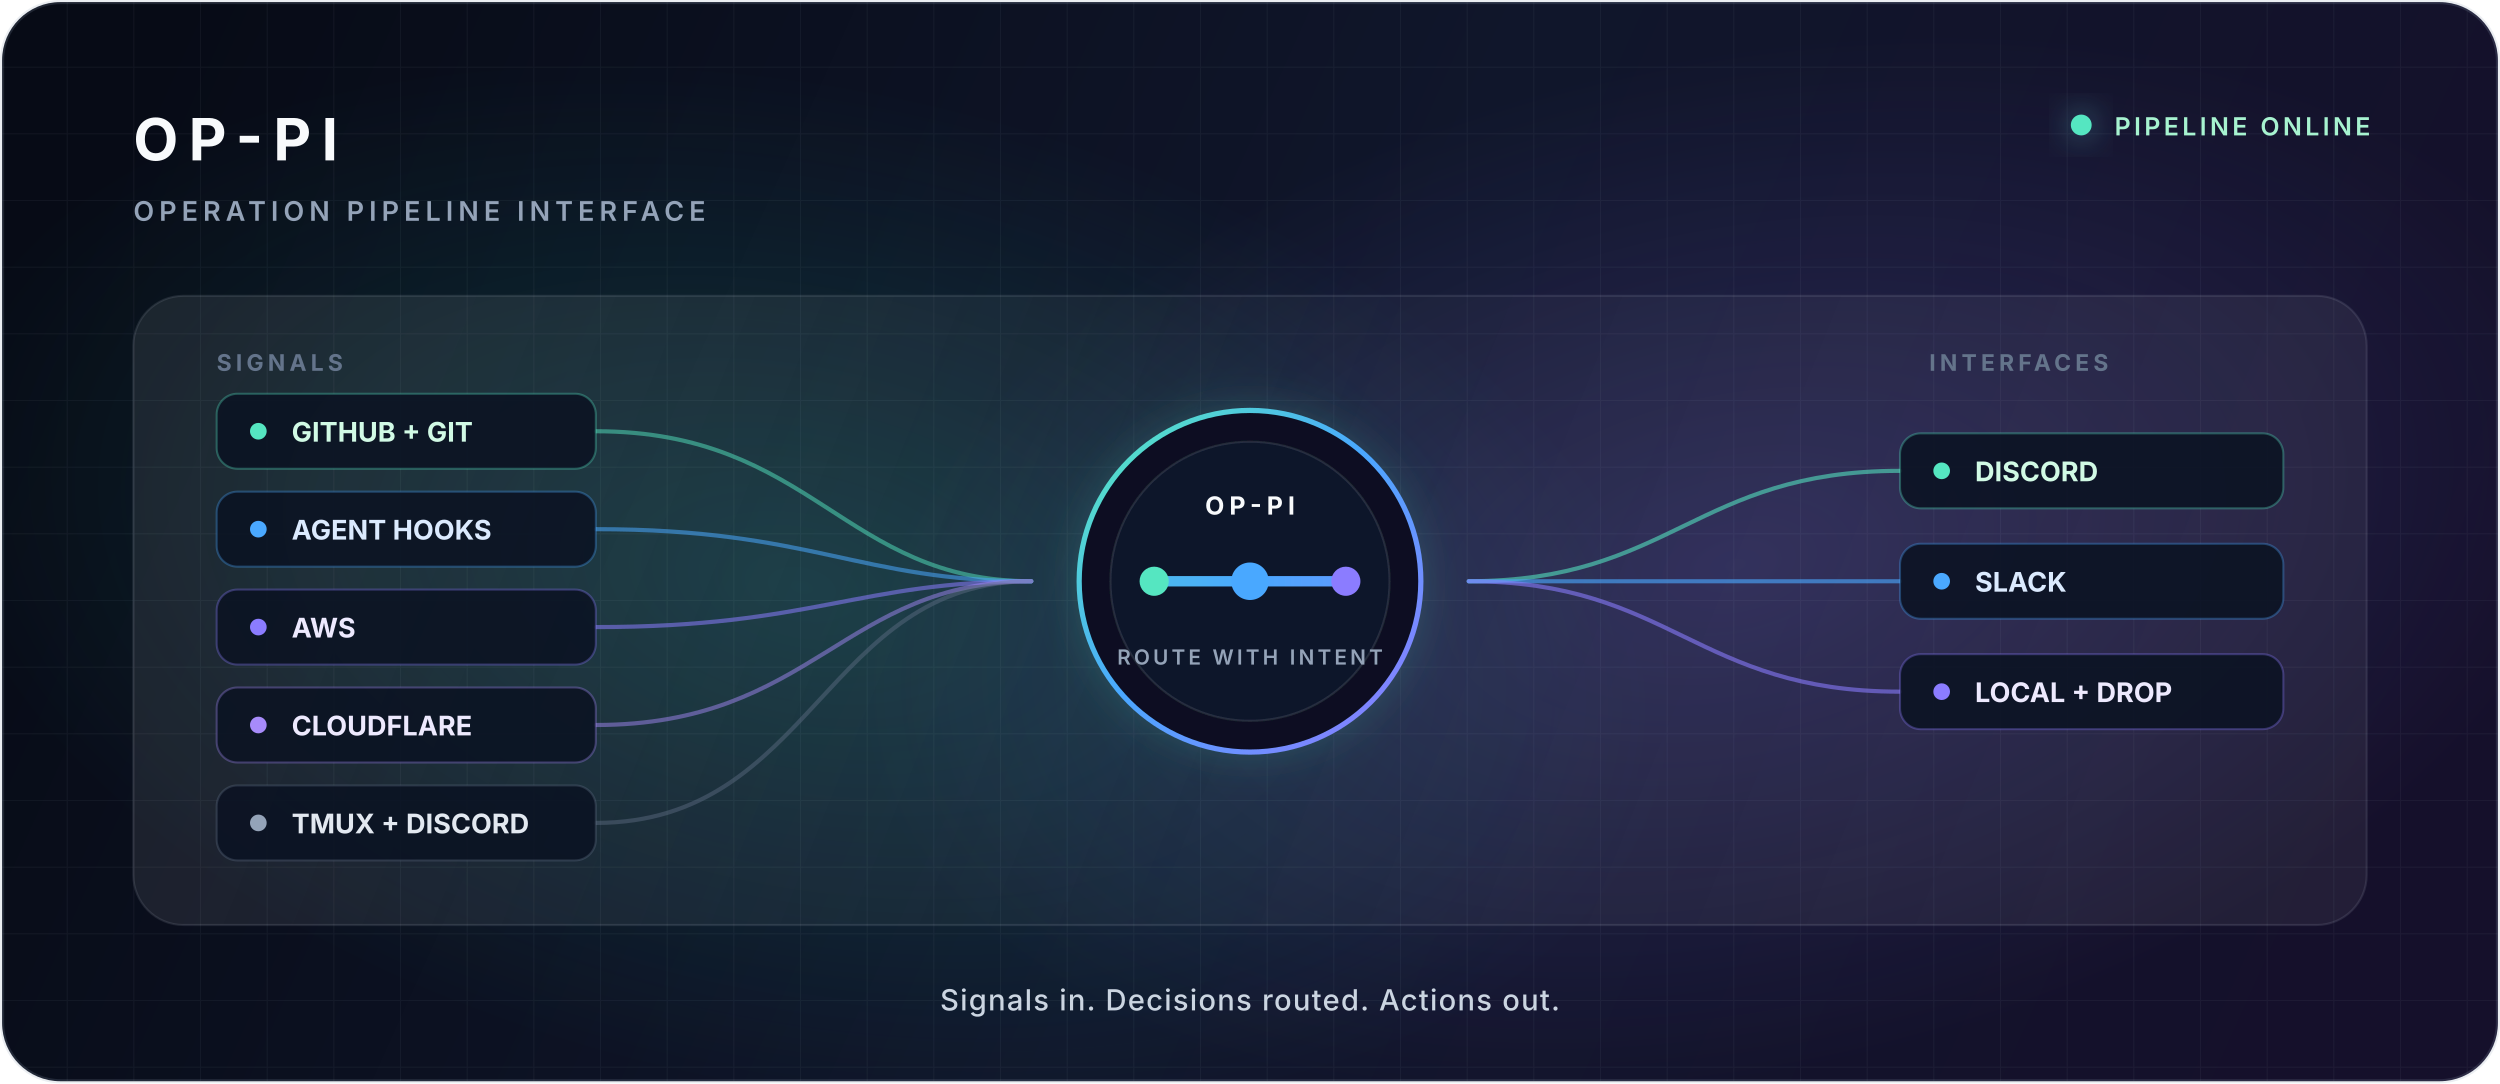
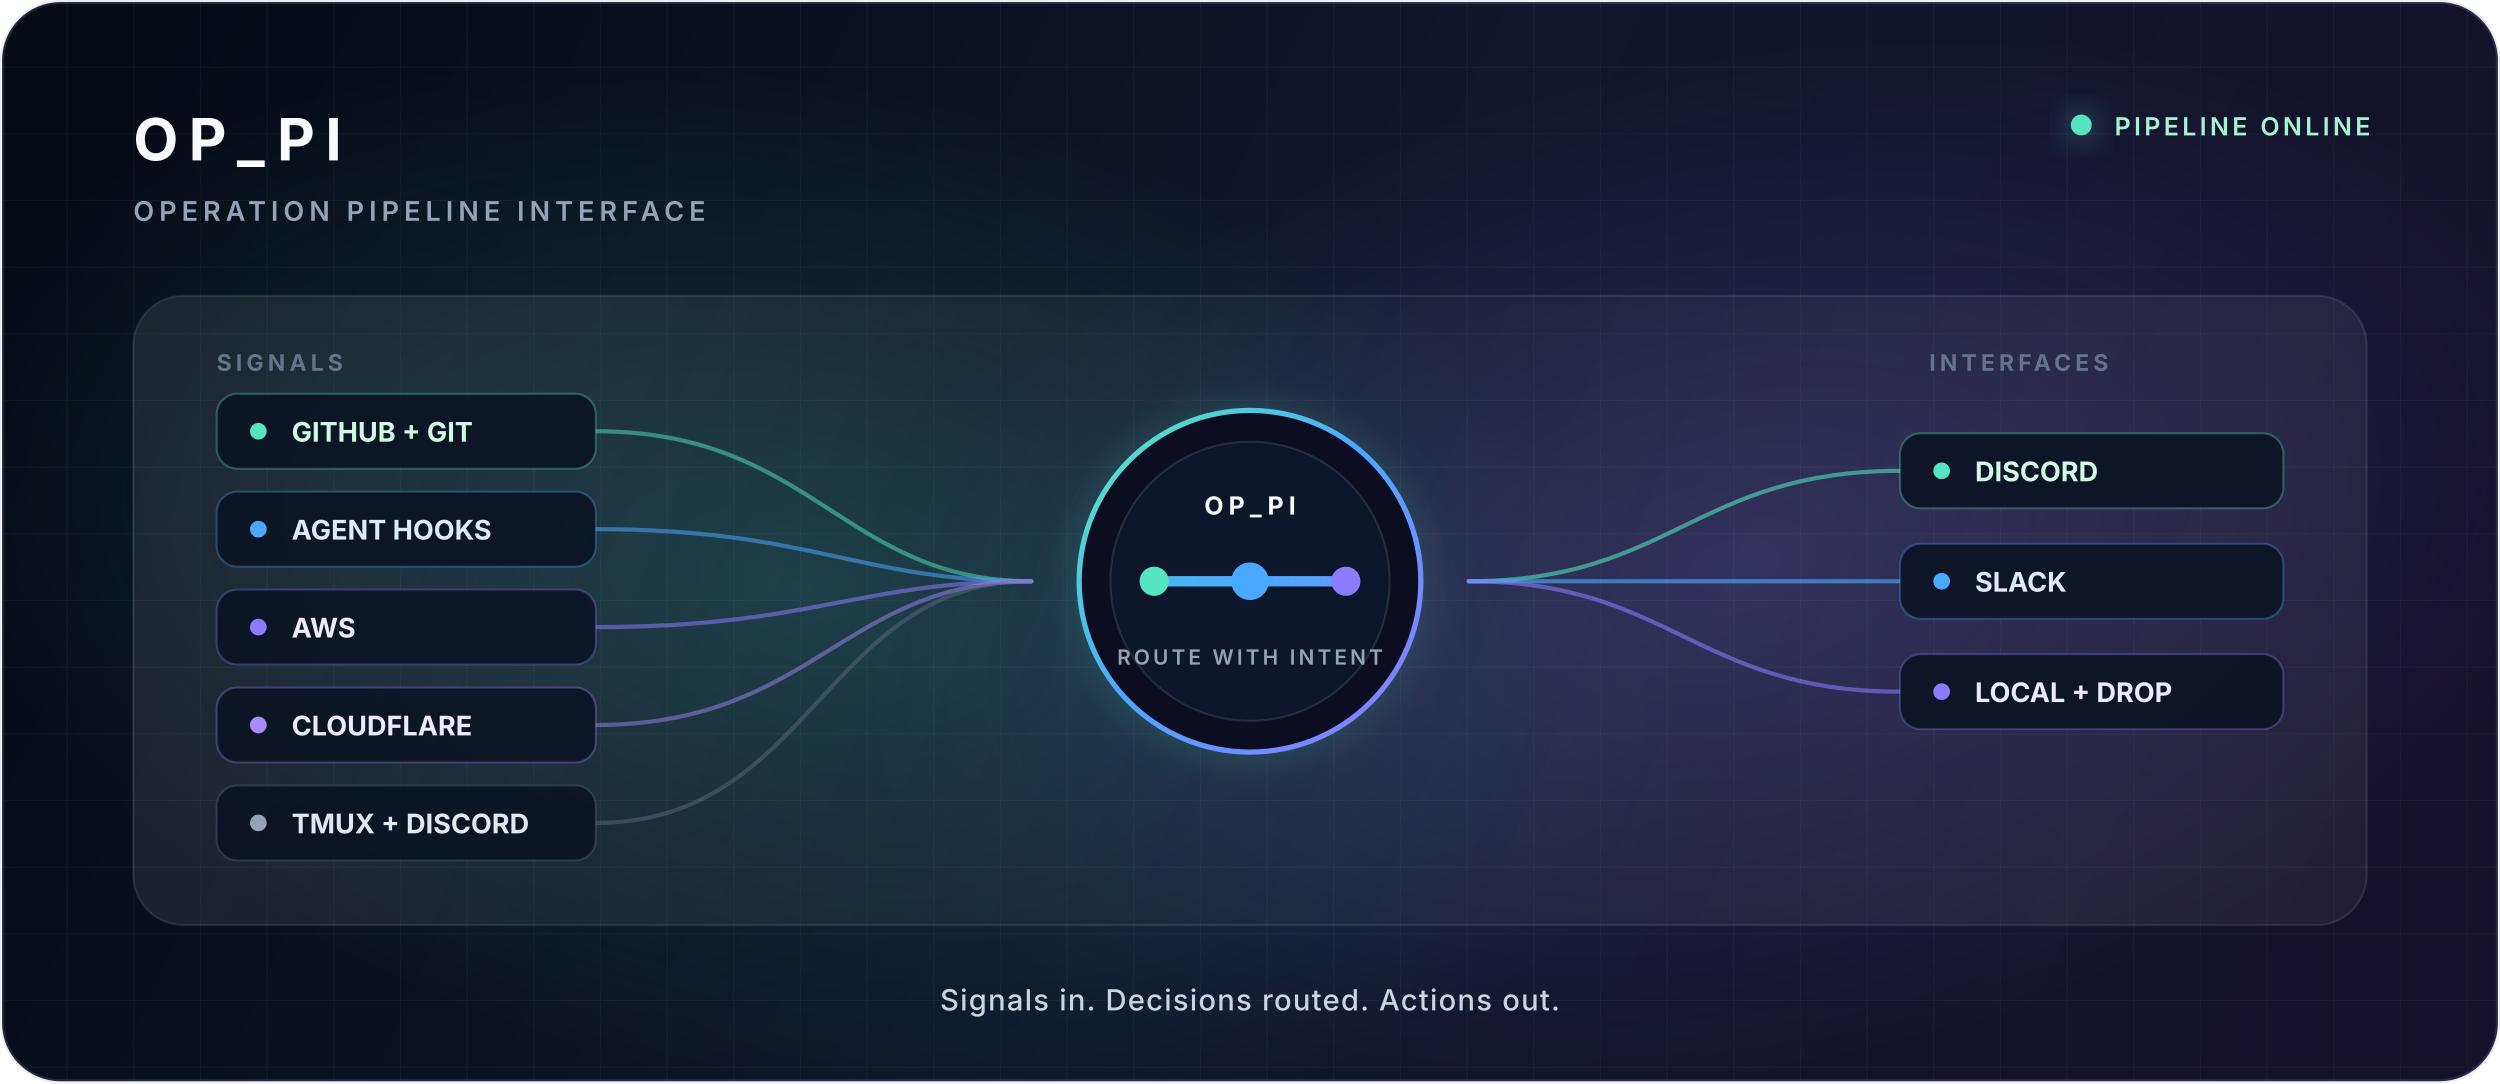
<svg xmlns="http://www.w3.org/2000/svg" width="1200" height="520" viewBox="0 0 1200 520" fill="none" role="img" aria-labelledby="title description">
  <defs>
    <linearGradient id="background" x1="72" y1="28" x2="1120" y2="500" gradientUnits="userSpaceOnUse">
      <stop stop-color="#070B16" />
      <stop offset="0.52" stop-color="#10162B" />
      <stop offset="1" stop-color="#15102B" />
    </linearGradient>
    <radialGradient id="cyanAtmosphere" cx="0" cy="0" r="1" gradientUnits="userSpaceOnUse" gradientTransform="translate(386 282) rotate(12) scale(425 242)">
      <stop stop-color="#22D3B6" stop-opacity="0.18" />
      <stop offset="1" stop-color="#22D3B6" stop-opacity="0" />
    </radialGradient>
    <radialGradient id="violetAtmosphere" cx="0" cy="0" r="1" gradientUnits="userSpaceOnUse" gradientTransform="translate(832 272) rotate(168) scale(425 245)">
      <stop stop-color="#8B7CFF" stop-opacity="0.2" />
      <stop offset="1" stop-color="#8B7CFF" stop-opacity="0" />
    </radialGradient>
    <linearGradient id="pipeline" x1="431" y1="280" x2="769" y2="280" gradientUnits="userSpaceOnUse">
      <stop stop-color="#55E6C1" />
      <stop offset="0.5" stop-color="#4AA8FF" />
      <stop offset="1" stop-color="#8B7CFF" />
    </linearGradient>
    <linearGradient id="core" x1="528" y1="207" x2="675" y2="352" gradientUnits="userSpaceOnUse">
      <stop stop-color="#55E6C1" />
      <stop offset="0.46" stop-color="#4AA8FF" />
      <stop offset="1" stop-color="#8B7CFF" />
    </linearGradient>
    <linearGradient id="glass" x1="206" y1="124" x2="1012" y2="449" gradientUnits="userSpaceOnUse">
      <stop stop-color="#FFFFFF" stop-opacity="0.08" />
      <stop offset="0.5" stop-color="#FFFFFF" stop-opacity="0.025" />
      <stop offset="1" stop-color="#FFFFFF" stop-opacity="0.06" />
    </linearGradient>
    <pattern id="grid" width="32" height="32" patternUnits="userSpaceOnUse">
      <path d="M 32 0 L 0 0 0 32" fill="none" stroke="#9CA3AF" stroke-opacity="0.07" stroke-width="1" />
    </pattern>
    <filter id="softGlow" x="-100%" y="-100%" width="300%" height="300%" color-interpolation-filters="sRGB">
      <feGaussianBlur stdDeviation="8" result="blur" />
      <feColorMatrix in="blur" type="matrix" values="1 0 0 0 0.18 0 1 0 0 0.68 0 0 1 0 1 0 0 0 0.55 0" />
      <feMerge>
        <feMergeNode />
        <feMergeNode in="SourceGraphic" />
      </feMerge>
    </filter>
    <filter id="coreShadow" x="-70%" y="-70%" width="240%" height="240%" color-interpolation-filters="sRGB">
      <feDropShadow dx="0" dy="18" stdDeviation="24" flood-color="#4AA8FF" flood-opacity="0.25" />
      <feDropShadow dx="0" dy="0" stdDeviation="10" flood-color="#55E6C1" flood-opacity="0.18" />
    </filter>
  </defs>
  <rect x="1" y="1" width="1198" height="518" rx="28" fill="url(#background)" />
  <rect x="1" y="1" width="1198" height="518" rx="28" fill="url(#grid)" />
  <rect x="1" y="1" width="1198" height="518" rx="28" fill="url(#cyanAtmosphere)" />
  <rect x="1" y="1" width="1198" height="518" rx="28" fill="url(#violetAtmosphere)" />
  <rect x="1" y="1" width="1198" height="518" rx="28" stroke="#94A3B8" stroke-opacity="0.18" stroke-width="2" />
  <g font-family="ui-sans-serif, -apple-system, BlinkMacSystemFont, Segoe UI, sans-serif">
-     <text x="64" y="77" fill="#F8FAFC" font-size="28" font-weight="700" letter-spacing="5">OP-PI</text>
+     <text x="64" y="77" fill="#F8FAFC" font-size="28" font-weight="700" letter-spacing="5">OP_PI</text>
    <text x="64" y="106" fill="#94A3B8" font-size="13" font-weight="600" letter-spacing="2.4">OPERATION PIPELINE INTERFACE</text>
    <g transform="translate(999 60)">
      <circle cx="0" cy="0" r="5" fill="#55E6C1" filter="url(#softGlow)" />
      <text x="16" y="5" fill="#A7F3D0" font-size="12" font-weight="600" letter-spacing="1.6">PIPELINE ONLINE</text>
    </g>
    <rect x="64" y="142" width="1072" height="302" rx="24" fill="url(#glass)" stroke="#CBD5E1" stroke-opacity="0.12" />
    <text x="104" y="178" fill="#64748B" font-size="11" font-weight="700" letter-spacing="2">SIGNALS</text>
    <text x="1012" y="178" fill="#64748B" font-size="11" font-weight="700" letter-spacing="2" text-anchor="end">INTERFACES</text>
    <g fill="none" stroke-linecap="round">
      <path d="M286 207 C390 207 405 279 495 279" stroke="#55E6C1" stroke-opacity="0.5" stroke-width="2" />
      <path d="M286 254 C390 254 412 279 495 279" stroke="#4AA8FF" stroke-opacity="0.54" stroke-width="2" />
      <path d="M286 301 C390 301 412 279 495 279" stroke="#8B7CFF" stroke-opacity="0.54" stroke-width="2" />
      <path d="M286 348 C390 348 405 279 495 279" stroke="#A78BFA" stroke-opacity="0.48" stroke-width="2" />
      <path d="M286 395 C390 395 396 279 495 279" stroke="#64748B" stroke-opacity="0.42" stroke-width="2" />
      <path d="M705 279 C802 279 814 226 912 226" stroke="#55E6C1" stroke-opacity="0.58" stroke-width="2" />
      <path d="M705 279 C802 279 814 279 912 279" stroke="#4AA8FF" stroke-opacity="0.62" stroke-width="2" />
      <path d="M705 279 C802 279 814 332 912 332" stroke="#8B7CFF" stroke-opacity="0.58" stroke-width="2" />
    </g>
    <g>
      <rect x="104" y="189" width="182" height="36" rx="10" fill="#0B1322" fill-opacity="0.88" stroke="#55E6C1" stroke-opacity="0.32" />
      <circle cx="124" cy="207" r="4" fill="#55E6C1" />
      <text x="140" y="212" fill="#D1FAE5" font-size="13" font-weight="650">GITHUB + GIT</text>
      <rect x="104" y="236" width="182" height="36" rx="10" fill="#0B1322" fill-opacity="0.88" stroke="#4AA8FF" stroke-opacity="0.32" />
      <circle cx="124" cy="254" r="4" fill="#4AA8FF" />
      <text x="140" y="259" fill="#DBEAFE" font-size="13" font-weight="650">AGENT HOOKS</text>
      <rect x="104" y="283" width="182" height="36" rx="10" fill="#0B1322" fill-opacity="0.88" stroke="#8B7CFF" stroke-opacity="0.32" />
      <circle cx="124" cy="301" r="4" fill="#8B7CFF" />
      <text x="140" y="306" fill="#EDE9FE" font-size="13" font-weight="650">AWS</text>
      <rect x="104" y="330" width="182" height="36" rx="10" fill="#0B1322" fill-opacity="0.88" stroke="#A78BFA" stroke-opacity="0.32" />
      <circle cx="124" cy="348" r="4" fill="#A78BFA" />
      <text x="140" y="353" fill="#EDE9FE" font-size="13" font-weight="650">CLOUDFLARE</text>
      <rect x="104" y="377" width="182" height="36" rx="10" fill="#0B1322" fill-opacity="0.88" stroke="#64748B" stroke-opacity="0.32" />
      <circle cx="124" cy="395" r="4" fill="#94A3B8" />
      <text x="140" y="400" fill="#E2E8F0" font-size="13" font-weight="650">TMUX + DISCORD</text>
    </g>
    <g filter="url(#coreShadow)">
      <circle cx="600" cy="279" r="82" fill="#0A1020" stroke="url(#core)" stroke-width="2.5" />
      <circle cx="600" cy="279" r="67" fill="#0E172B" stroke="#E2E8F0" stroke-opacity="0.12" />
      <path d="M554 279 H646" stroke="url(#pipeline)" stroke-width="5" stroke-linecap="round" />
      <circle cx="554" cy="279" r="7" fill="#55E6C1" />
      <circle cx="600" cy="279" r="9" fill="#4AA8FF" />
      <circle cx="646" cy="279" r="7" fill="#8B7CFF" />
-       <text x="600" y="247" fill="#F8FAFC" font-size="12" font-weight="700" letter-spacing="2.4" text-anchor="middle">OP-PI</text>
+       <text x="600" y="247" fill="#F8FAFC" font-size="12" font-weight="700" letter-spacing="2.4" text-anchor="middle">OP_PI</text>
      <text x="600" y="319" fill="#94A3B8" font-size="10" font-weight="600" letter-spacing="1.5" text-anchor="middle">ROUTE WITH INTENT</text>
    </g>
    <g>
      <rect x="912" y="208" width="184" height="36" rx="10" fill="#0B1322" fill-opacity="0.88" stroke="#55E6C1" stroke-opacity="0.32" />
      <circle cx="932" cy="226" r="4" fill="#55E6C1" />
      <text x="948" y="231" fill="#D1FAE5" font-size="13" font-weight="650">DISCORD</text>
      <rect x="912" y="261" width="184" height="36" rx="10" fill="#0B1322" fill-opacity="0.88" stroke="#4AA8FF" stroke-opacity="0.32" />
      <circle cx="932" cy="279" r="4" fill="#4AA8FF" />
      <text x="948" y="284" fill="#DBEAFE" font-size="13" font-weight="650">SLACK</text>
      <rect x="912" y="314" width="184" height="36" rx="10" fill="#0B1322" fill-opacity="0.88" stroke="#8B7CFF" stroke-opacity="0.32" />
      <circle cx="932" cy="332" r="4" fill="#8B7CFF" />
      <text x="948" y="337" fill="#EDE9FE" font-size="13" font-weight="650">LOCAL + DROP</text>
    </g>
    <text x="600" y="485" fill="#CBD5E1" font-size="14" font-weight="500" letter-spacing="0.6" text-anchor="middle">
      Signals in. Decisions routed. Actions out.
    </text>
  </g>
</svg>
